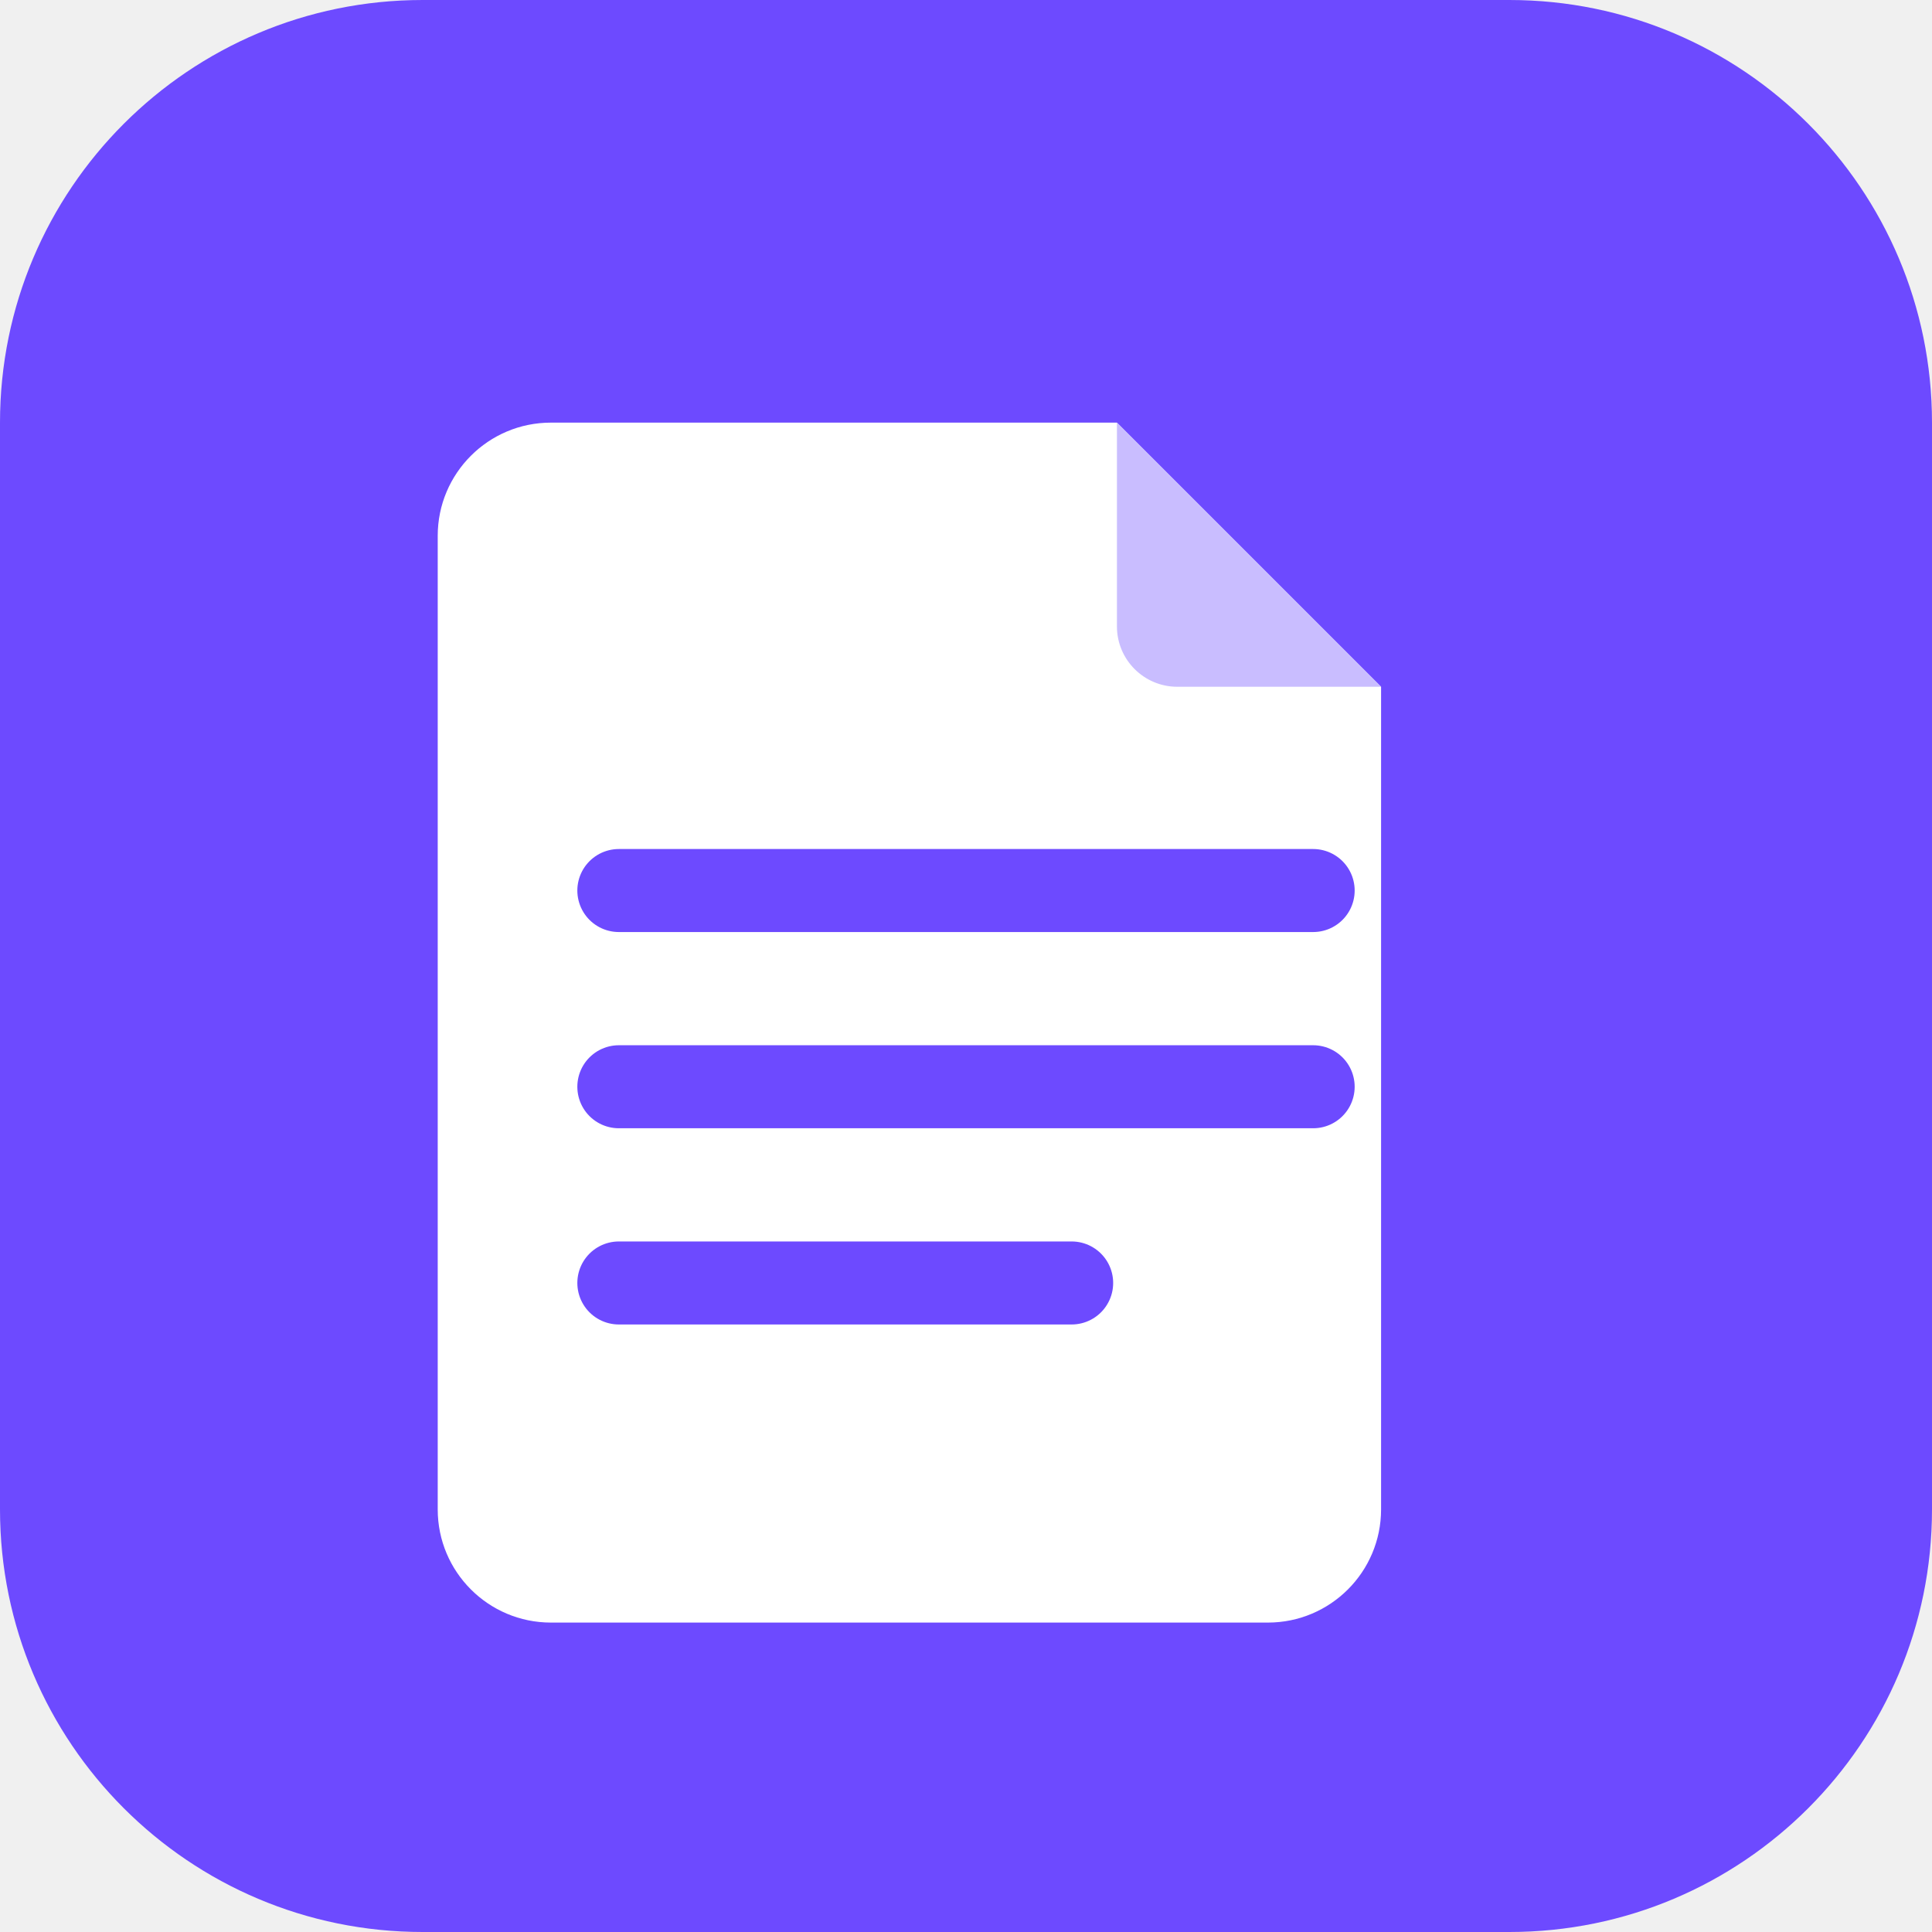
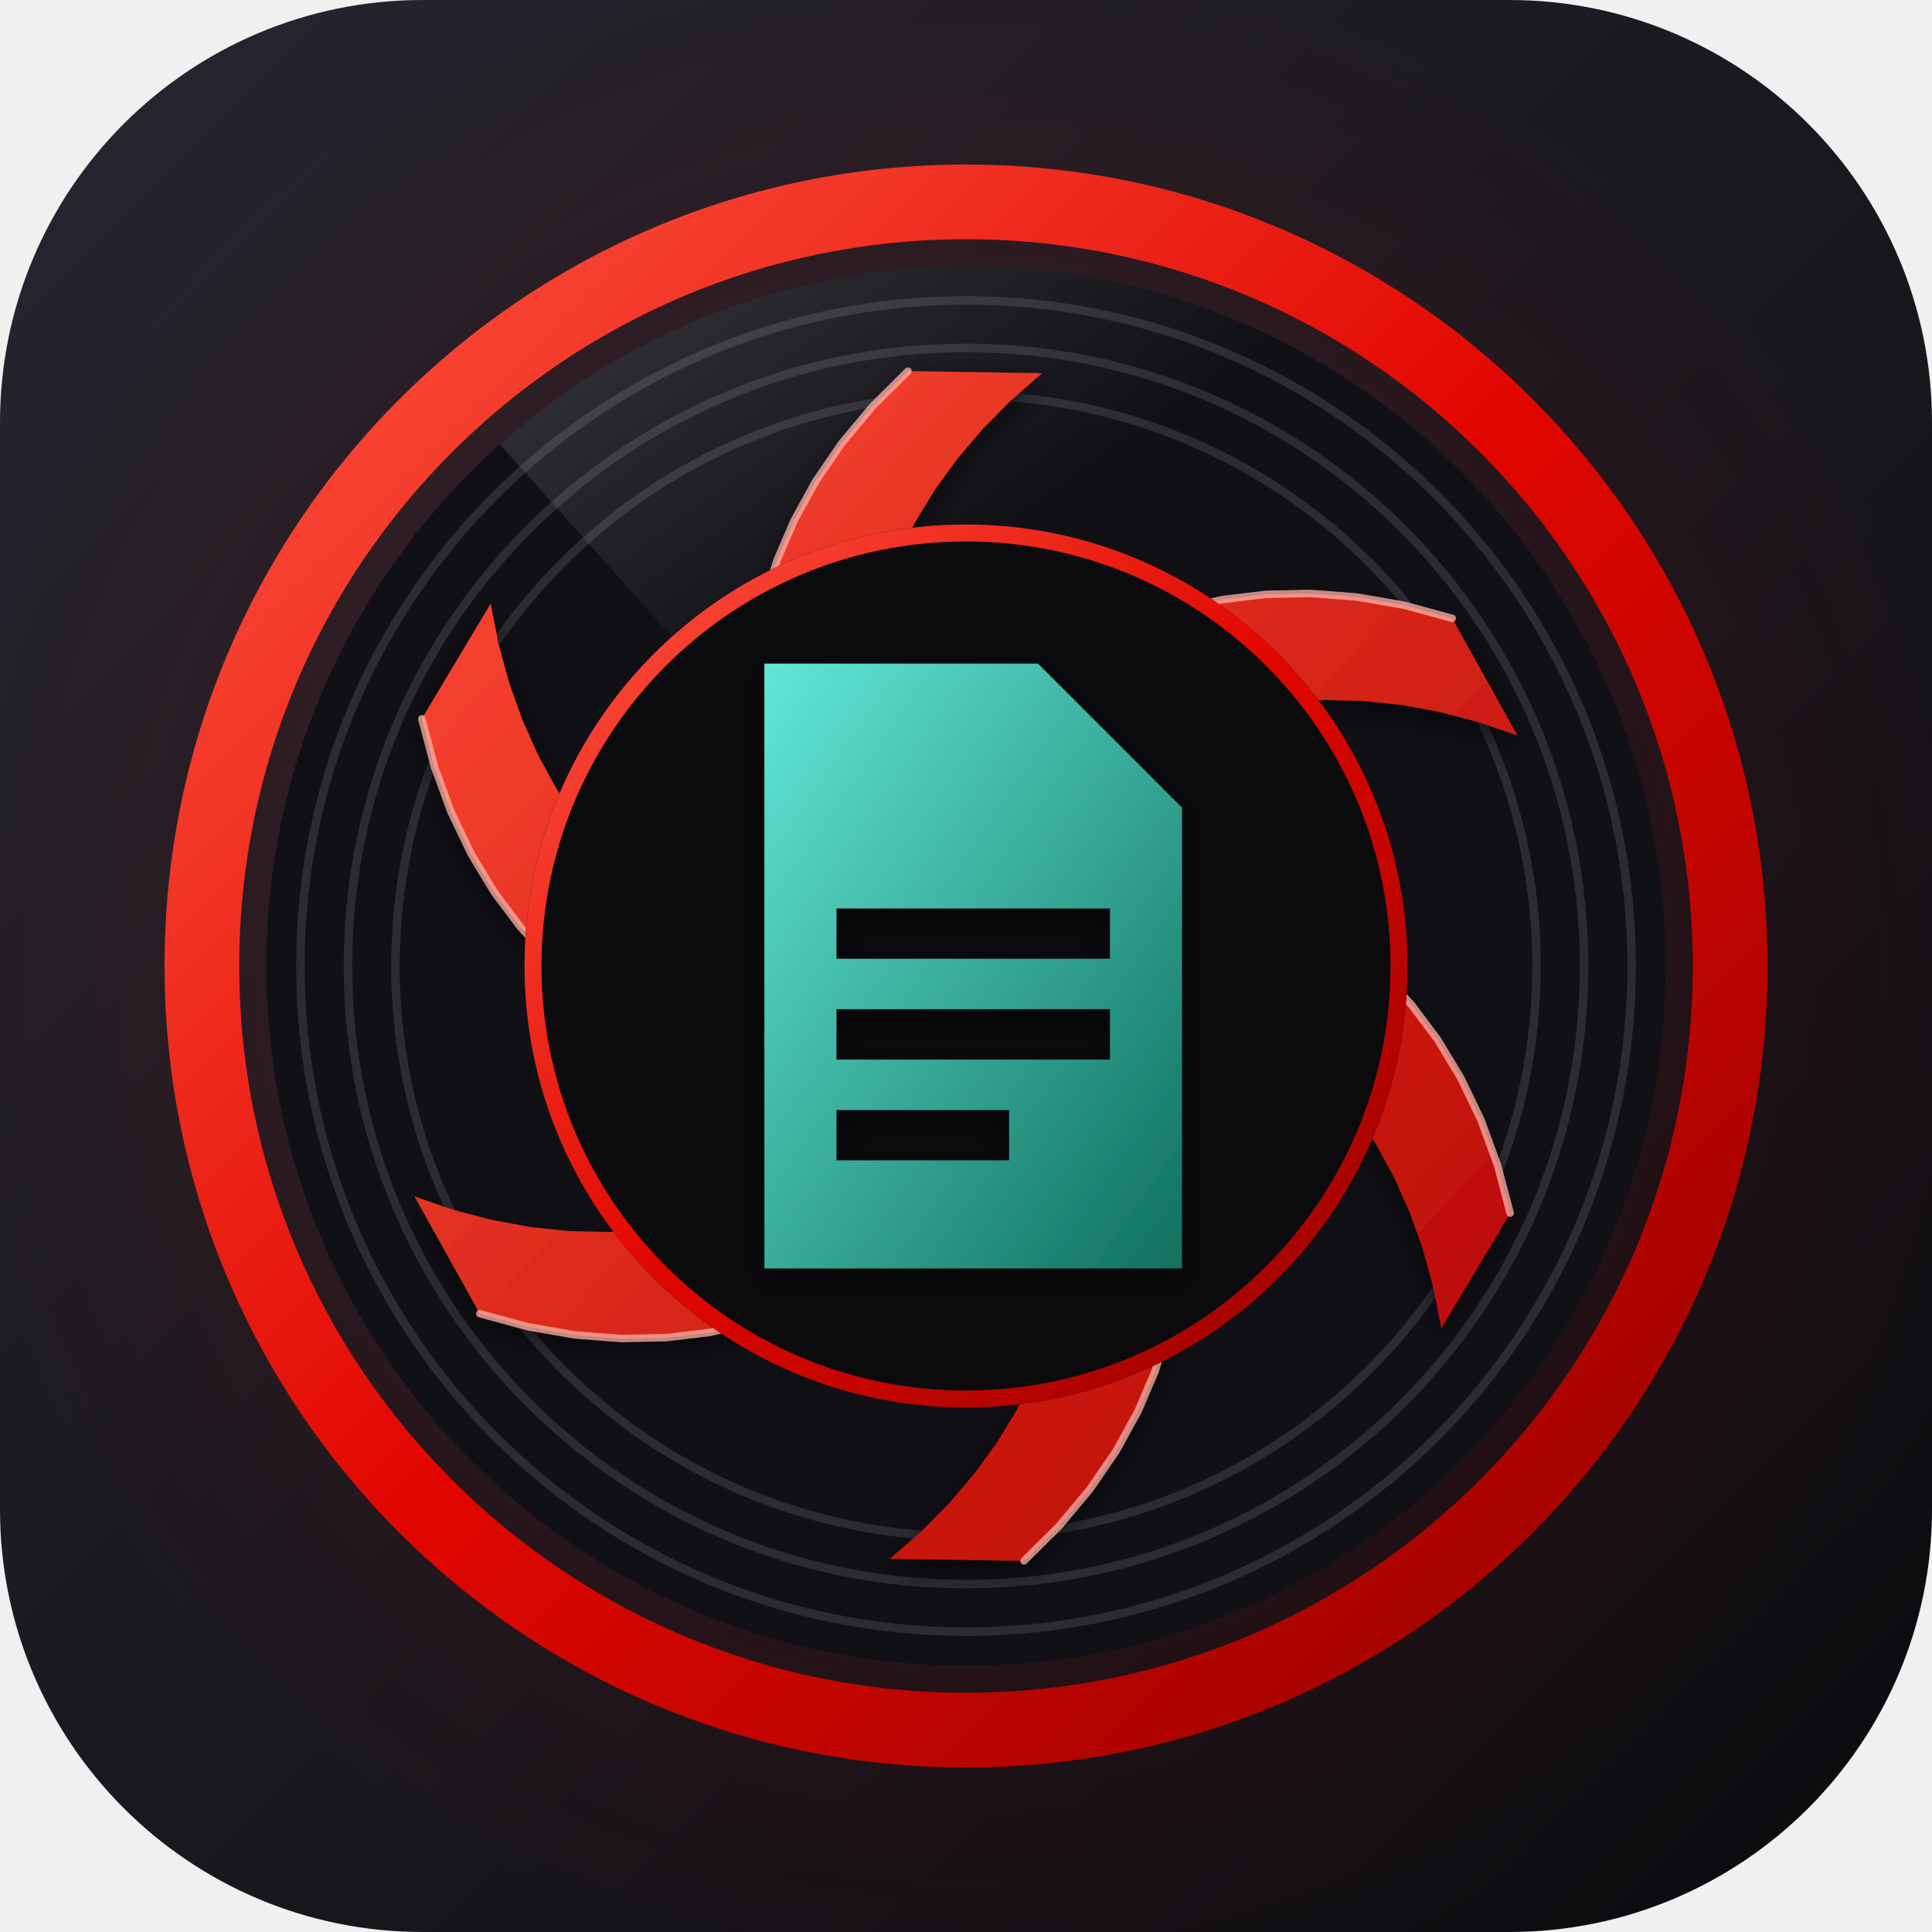
- <svg xmlns="http://www.w3.org/2000/svg" viewBox="0 0 512 512">
-   <rect width="512" height="512" rx="112" fill="#6d4aff" />
-   <path d="M146 112h150l70 70v218a30 30 0 0 1-30 30H146a30 30 0 0 1-30-30V142a30 30 0 0 1 30-30z" fill="#fff" />
-   <path d="M296 112v54a16 16 0 0 0 16 16h54z" fill="#c9bdff" />
-   <path d="M164 236h184M164 288h184M164 340h120" stroke="#6d4aff" stroke-width="22" stroke-linecap="round" />
+ <svg xmlns="http://www.w3.org/2000/svg" viewBox="0 0 512 512" width="512" height="512" role="img" aria-label="TurboDocs">
+   <defs>
+     <linearGradient id="turbodocs-bg" x1="0" y1="0" x2="1" y2="1">
+       <stop offset="0" stop-color="#26262f" />
+       <stop offset="1" stop-color="#0b0b0e" />
+     </linearGradient>
+     <radialGradient id="turbodocs-glow" cx="50%" cy="50%" r="55%">
+       <stop offset="0" stop-color="#e10600" stop-opacity=".30" />
+       <stop offset=".7" stop-color="#e10600" stop-opacity=".06" />
+       <stop offset="1" stop-color="#e10600" stop-opacity="0" />
+     </radialGradient>
+     <linearGradient id="turbodocs-ring" x1="0" y1="0" x2="1" y2="1">
+       <stop offset="0" stop-color="#ff5a44" />
+       <stop offset=".5" stop-color="#e10600" />
+       <stop offset="1" stop-color="#8f0300" />
+     </linearGradient>
+     <linearGradient id="turbodocs-fin" x1="0" y1="0" x2="1" y2="1">
+       <stop offset="0" stop-color="#ff4a36" />
+       <stop offset="1" stop-color="#b30500" />
+     </linearGradient>
+     <linearGradient id="turbodocs-emb" x1="0" y1="0" x2="1" y2="1">
+       <stop offset="0" stop-color="#61e7d7" />
+       <stop offset="1" stop-color="#11705e" />
+     </linearGradient>
+     <radialGradient id="turbodocs-hub" cx="35%" cy="30%" r="80%">
+       <stop offset="0" stop-color="#ff5a44" />
+       <stop offset=".55" stop-color="#e10600" />
+       <stop offset="1" stop-color="#8f0300" />
+     </radialGradient>
+     <linearGradient id="turbodocs-sheen" x1="0" y1="0" x2="1" y2="1">
+       <stop offset="0" stop-color="#fff" stop-opacity=".16" />
+       <stop offset=".45" stop-color="#fff" stop-opacity="0" />
+     </linearGradient>
+     <filter id="turbodocs-soft" x="-10%" y="-10%" width="120%" height="120%">
+       <feDropShadow dx="0" dy="3" stdDeviation="4" flood-color="#000" flood-opacity=".55" />
+     </filter>
+   </defs>
+   <rect width="512" height="512" rx="112" fill="url(#turbodocs-bg)" />
+   <rect width="512" height="512" rx="112" fill="url(#turbodocs-glow)" />
+   <g transform="translate(25.6 25.6) scale(0.9)">
+     <path d="M20,256a236,236 0 1,0 472,0a236,236 0 1,0 -472,0ZM42,256a214,214 0 1,0 428,0a214,214 0 1,0 -428,0Z" fill-rule="evenodd" fill="url(#turbodocs-ring)" />
+     <circle cx="256" cy="256" r="206" fill="#101015" />
+     <g fill="none" stroke="#2b2b33" stroke-width="2.5">
+       <circle cx="256" cy="256" r="196" />
+       <circle cx="256" cy="256" r="182" />
+       <circle cx="256" cy="256" r="168" />
+     </g>
+     <path d="M256,256 L118.75,102.38 A206,206 0 0 1 406.73,115.58 Z" fill="url(#turbodocs-sheen)" />
+     <g filter="url(#turbodocs-soft)">
+       <path d="M256,204L260.13,195.28L265.43,186.93L271.88,179.05L279.44,171.77L288.05,165.2L297.64,159.45L308.14,154.62L319.47,150.81L331.53,148.09L344.23,146.57L357.47,146.3L371.11,147.35L385.05,149.78L399.16,153.62L418.39,188.14L406.94,184.2L395.49,181.2L384.13,179.12L372.91,177.95L361.89,177.67L351.14,178.26L340.7,179.7L330.64,181.94L321,184.97L311.84,188.73L303.21,193.2L295.16,198.32L287.72,204.06L280.93,210.37ZM301.03,230L310.65,229.22L320.54,229.63L330.58,231.28L340.66,234.19L350.65,238.35L360.43,243.78L369.87,250.46L378.83,258.37L387.21,267.46L394.89,277.7L401.73,289.02L407.65,301.37L412.51,314.65L416.24,328.79L395.96,362.71L393.65,350.82L390.53,339.4L386.65,328.52L382.05,318.22L376.78,308.54L370.89,299.52L364.43,291.2L357.45,283.61L350.02,276.77L342.18,270.73L334,265.49L325.53,261.07L316.84,257.5L307.99,254.77ZM301.03,282L306.52,289.93L311.1,298.71L314.7,308.23L317.22,318.41L318.61,329.15L318.8,340.33L317.73,351.84L315.37,363.56L311.68,375.37L306.65,387.13L300.27,398.72L292.53,410.01L283.46,420.87L273.08,431.17L233.57,430.56L242.71,422.61L251.03,414.21L258.52,405.41L265.14,396.27L270.89,386.87L275.75,377.26L279.73,367.5L282.82,357.67L285.02,347.81L286.34,338L286.78,328.29L286.37,318.75L285.12,309.44L283.06,300.41ZM256,308L251.87,316.72L246.57,325.07L240.12,332.95L232.56,340.23L223.95,346.8L214.36,352.55L203.86,357.38L192.53,361.19L180.47,363.91L167.77,365.43L154.53,365.7L140.89,364.65L126.95,362.22L112.84,358.38L93.61,323.86L105.06,327.8L116.51,330.8L127.87,332.88L139.09,334.05L150.11,334.33L160.86,333.74L171.3,332.3L181.36,330.06L191,327.03L200.16,323.27L208.79,318.8L216.84,313.68L224.28,307.94L231.07,301.63ZM210.97,282L201.35,282.78L191.46,282.37L181.42,280.72L171.34,277.81L161.35,273.65L151.57,268.22L142.13,261.54L133.17,253.63L124.79,244.54L117.11,234.3L110.27,222.98L104.35,210.63L99.49,197.35L95.76,183.21L116.04,149.29L118.35,161.18L121.47,172.6L125.35,183.48L129.95,193.78L135.22,203.46L141.11,212.48L147.57,220.8L154.55,228.39L161.98,235.23L169.82,241.27L178,246.51L186.47,250.93L195.16,254.5L204.01,257.23ZM210.97,230L205.48,222.07L200.9,213.29L197.3,203.77L194.78,193.59L193.39,182.85L193.2,171.67L194.27,160.16L196.63,148.44L200.32,136.63L205.35,124.87L211.73,113.28L219.47,101.99L228.54,91.13L238.92,80.83L278.43,81.44L269.29,89.39L260.97,97.79L253.48,106.59L246.86,115.73L241.11,125.13L236.25,134.74L232.27,144.5L229.18,154.33L226.98,164.19L225.66,174L225.22,183.71L225.63,193.25L226.88,202.56L228.94,211.59Z" fill="url(#turbodocs-fin)" />
+     </g>
+     <path d="M256,204L260.13,195.28L265.43,186.93L271.88,179.05L279.44,171.77L288.05,165.2L297.64,159.45L308.14,154.62L319.47,150.81L331.53,148.09L344.23,146.57L357.47,146.3L371.11,147.35L385.05,149.78L399.16,153.62M301.03,230L310.65,229.22L320.54,229.63L330.58,231.28L340.66,234.19L350.65,238.35L360.43,243.78L369.87,250.46L378.83,258.37L387.21,267.46L394.89,277.7L401.73,289.02L407.65,301.37L412.51,314.65L416.24,328.79M301.03,282L306.52,289.93L311.1,298.71L314.7,308.23L317.22,318.41L318.61,329.15L318.8,340.33L317.73,351.84L315.37,363.56L311.68,375.37L306.65,387.13L300.27,398.72L292.53,410.01L283.46,420.87L273.08,431.17M256,308L251.87,316.72L246.57,325.07L240.12,332.95L232.56,340.23L223.95,346.8L214.36,352.55L203.86,357.38L192.53,361.19L180.47,363.91L167.77,365.43L154.53,365.7L140.89,364.65L126.95,362.22L112.84,358.38M210.97,282L201.35,282.78L191.46,282.37L181.42,280.72L171.34,277.81L161.35,273.65L151.57,268.22L142.13,261.54L133.17,253.63L124.79,244.54L117.11,234.3L110.27,222.98L104.35,210.63L99.49,197.35L95.76,183.21M210.97,230L205.48,222.07L200.9,213.29L197.3,203.77L194.78,193.59L193.39,182.85L193.2,171.67L194.27,160.16L196.63,148.44L200.32,136.63L205.35,124.87L211.73,113.28L219.47,101.99L228.54,91.13L238.92,80.83" fill="none" stroke="#ffb3a8" stroke-opacity=".75" stroke-width="2.2" stroke-linecap="round" />
+     <circle cx="256" cy="256" r="130" fill="#0b0b0e" />
+     <path d="M126,256a130,130 0 1,0 260,0a130,130 0 1,0 -260,0ZM131,256a125,125 0 1,0 250,0a125,125 0 1,0 -250,0Z" fill-rule="evenodd" fill="url(#turbodocs-ring)" />
+     <g filter="url(#turbodocs-soft)">
+       <path d="M196.64,166.96L277.2,166.96L319.6,209.36L319.6,345.04L196.64,345.04ZM217.84,239.04L217.84,253.88L298.4,253.88L298.4,239.04ZM217.84,268.72L217.84,283.56L298.4,283.56L298.4,268.72ZM217.84,298.4L217.84,313.24L268.72,313.24L268.72,298.4Z" fill="url(#turbodocs-emb)" />
+     </g>
+   </g>
</svg>
